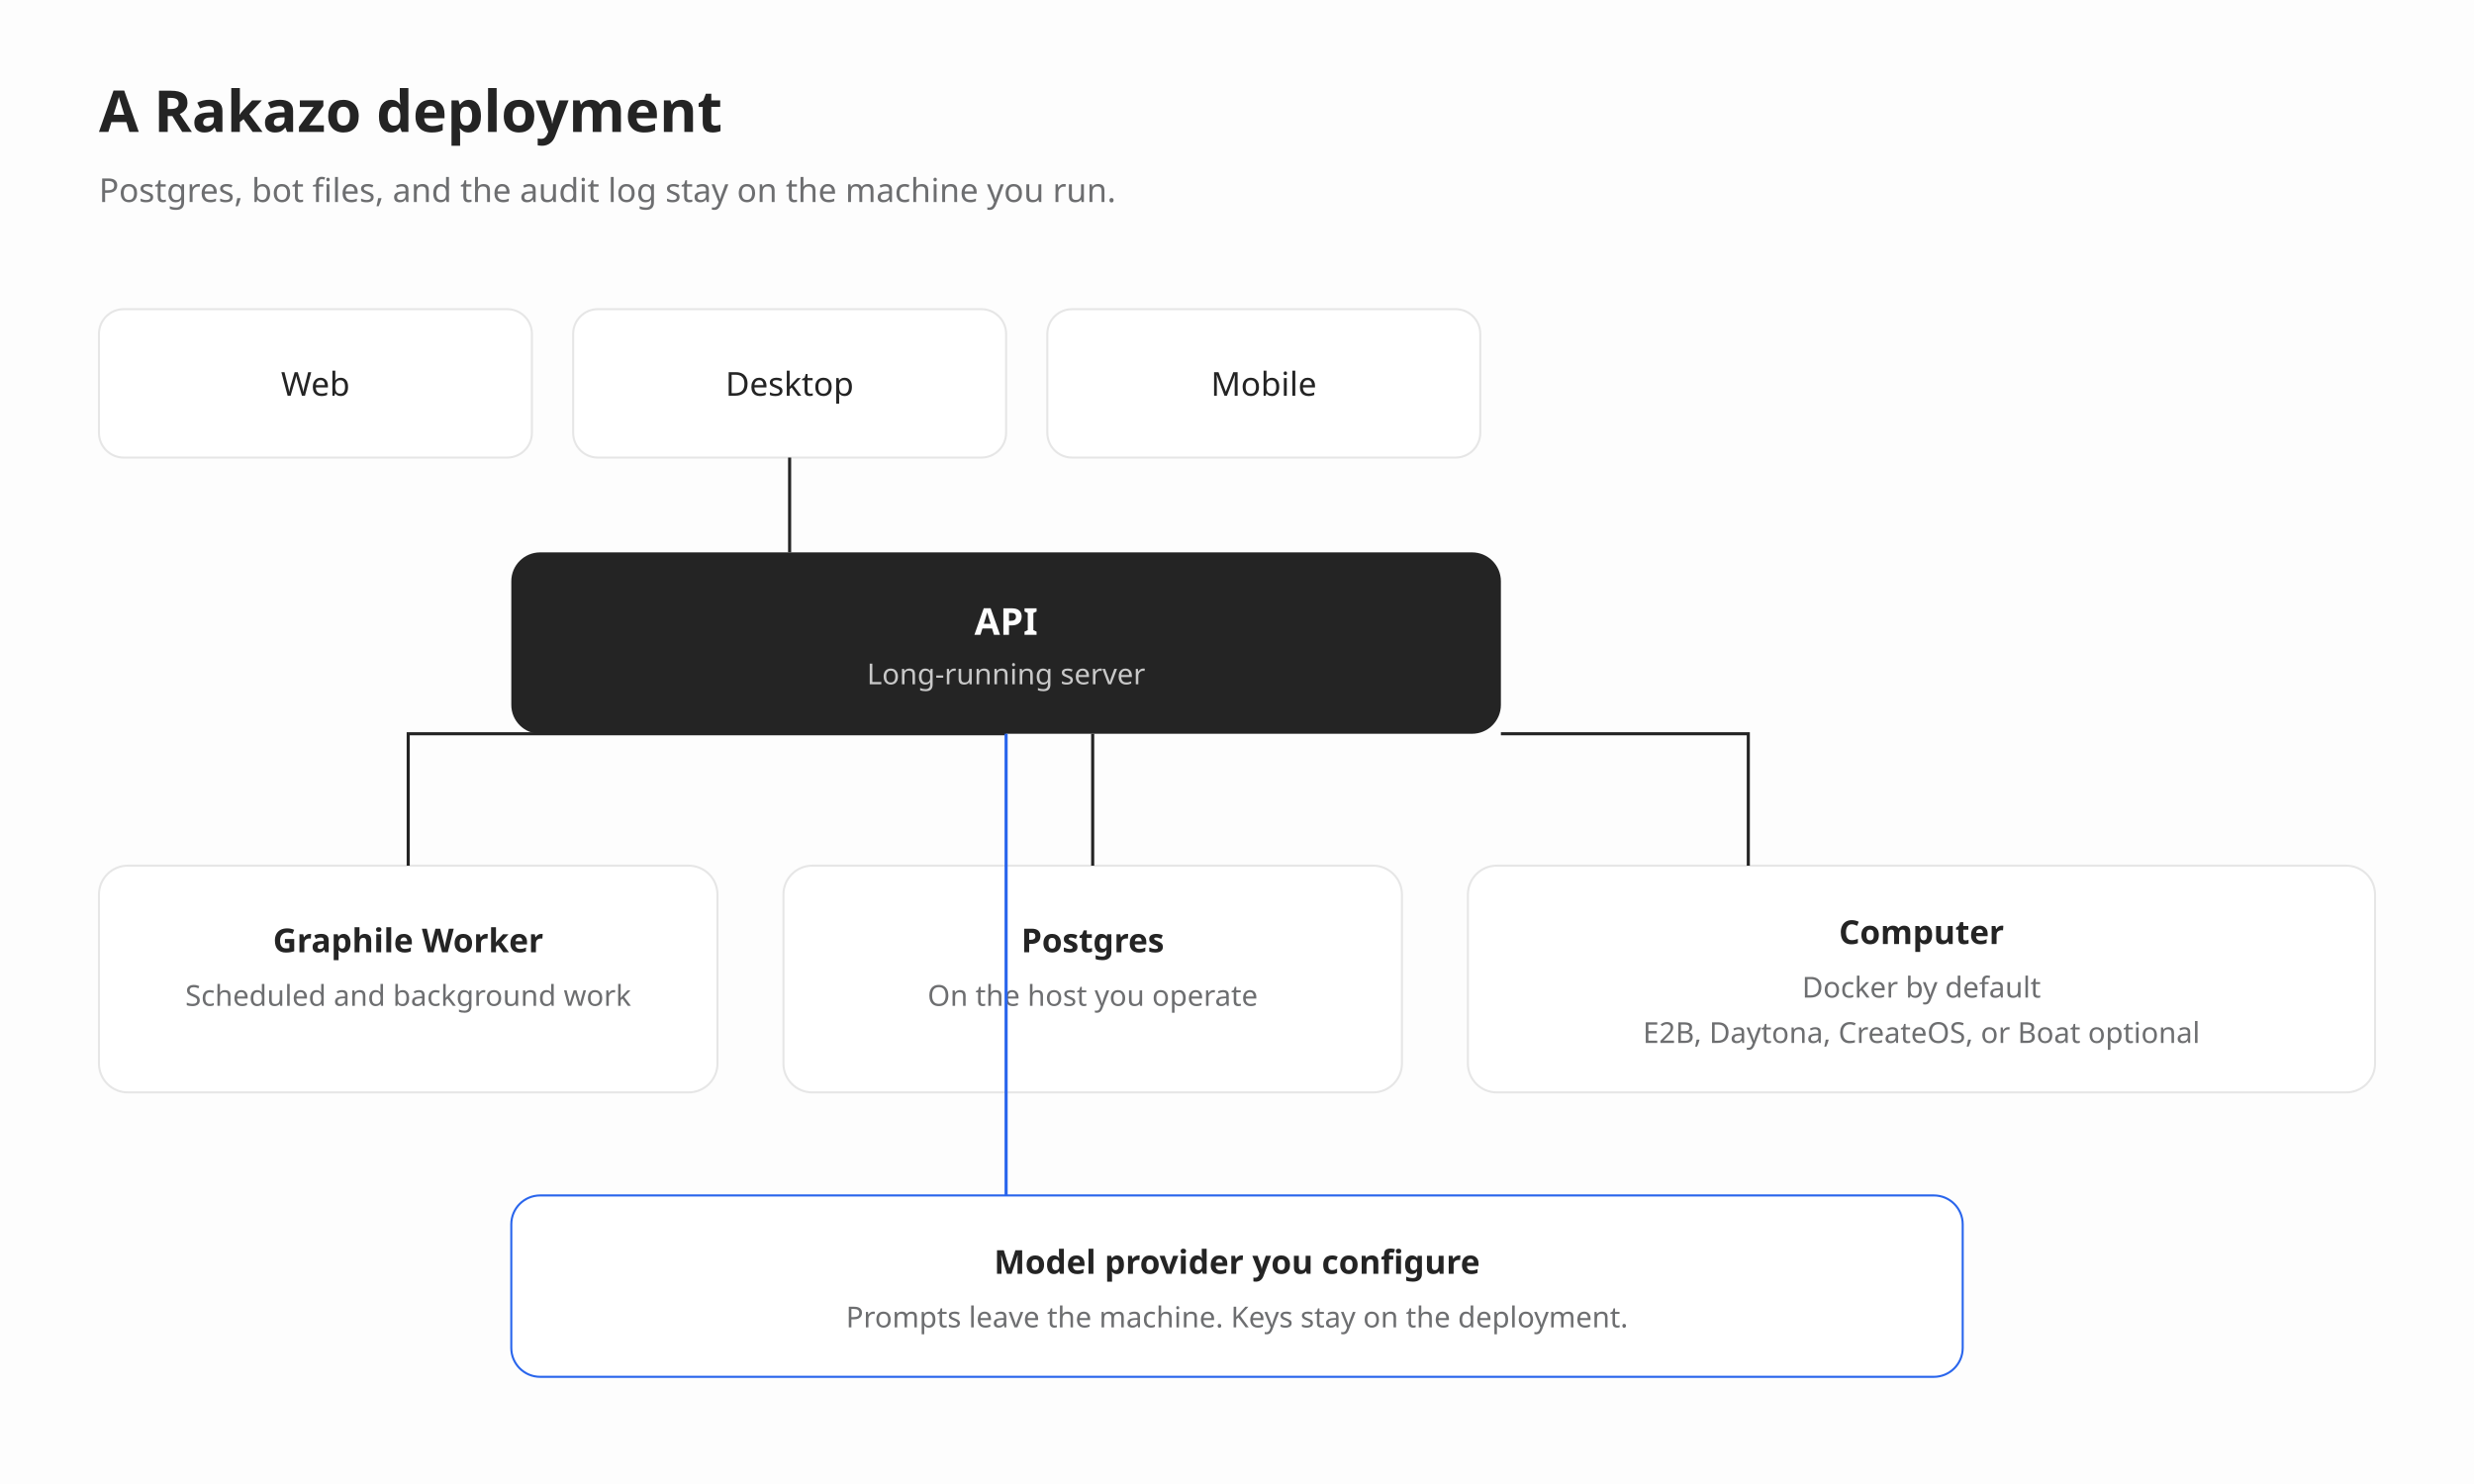
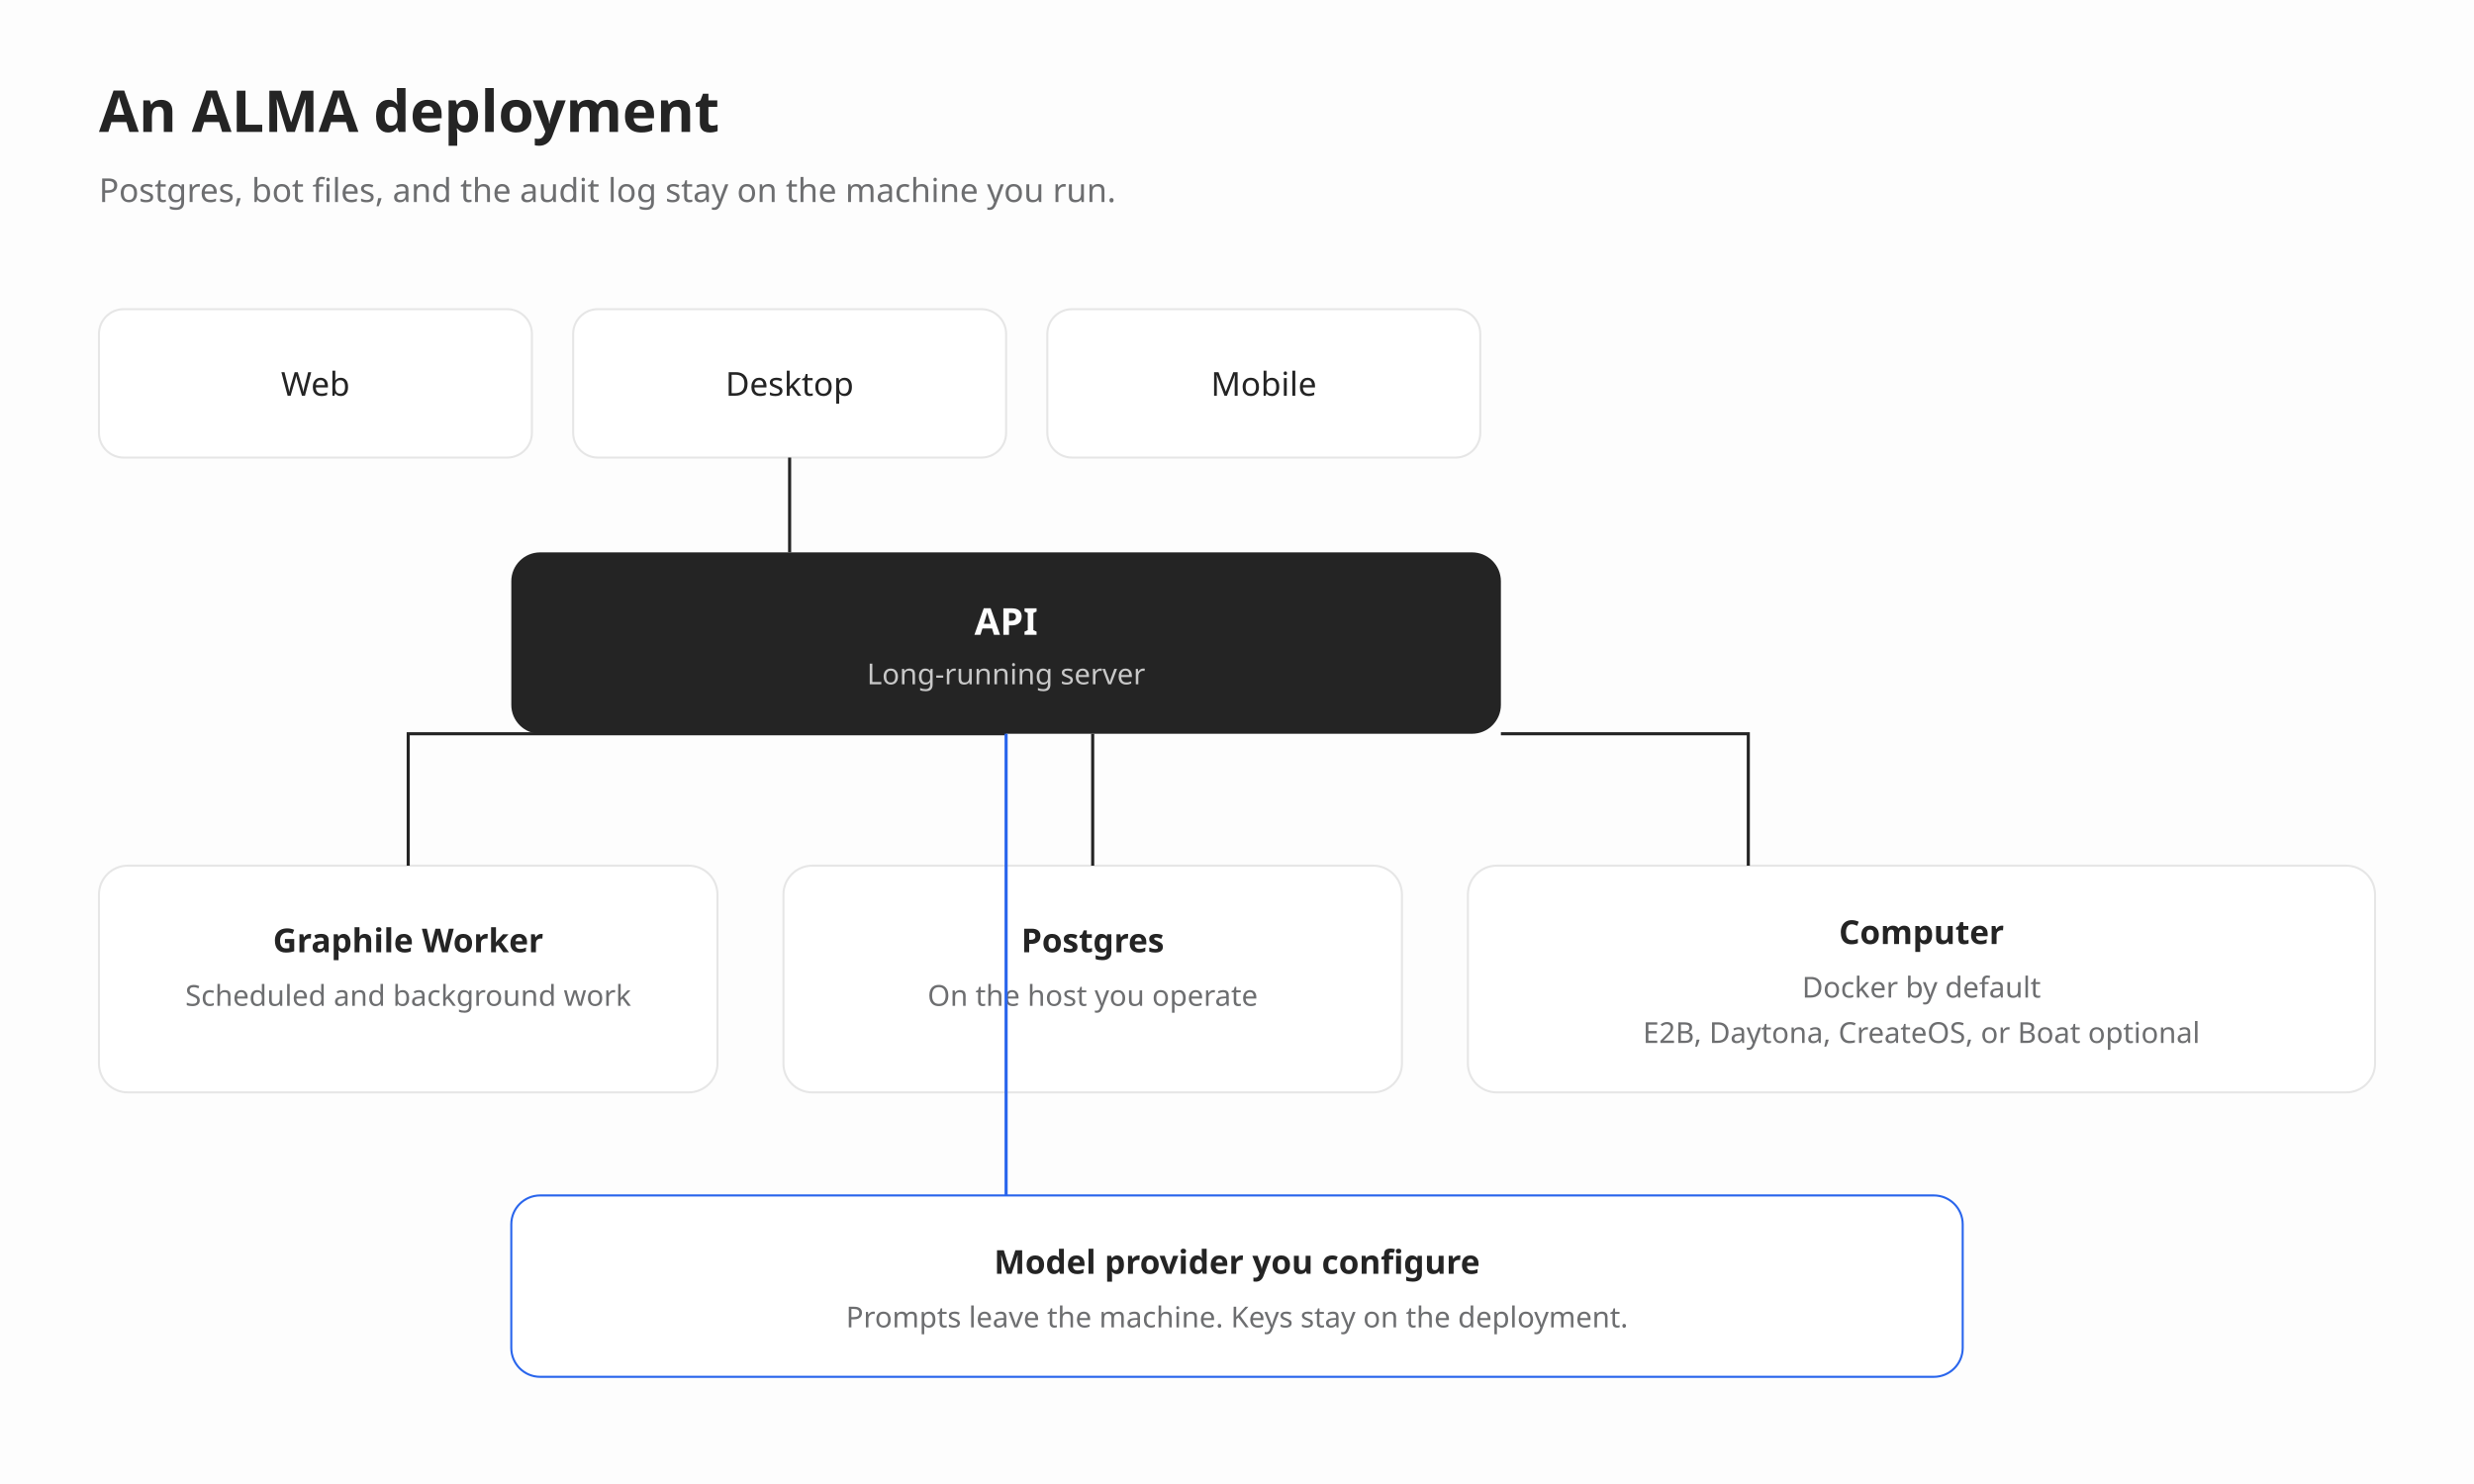
<svg xmlns="http://www.w3.org/2000/svg" width="1200" height="720" viewBox="0 0 1200 720" role="img" aria-labelledby="archTitle archDesc">
  <rect width="1200" height="720" fill="#fdfdfd" />
-   <text x="48" y="64" fill="#242424" font-family="Geist, ui-sans-serif, system-ui, sans-serif" font-size="28" font-weight="600">A Rakazo deployment</text>
+   <text x="48" y="64" fill="#242424" font-family="Geist, ui-sans-serif, system-ui, sans-serif" font-size="28" font-weight="600">An ALMA deployment</text>
  <text x="48" y="98" fill="#6d6e70" font-family="Geist, ui-sans-serif, system-ui, sans-serif" font-size="16">Postgres, bot files, and the audit log stay on the machine you run.</text>
  <g font-family="Geist, ui-sans-serif, system-ui, sans-serif" font-size="16" fill="#242424">
    <rect x="48" y="150" width="210" height="72" rx="12" fill="#ffffff" stroke="#e6e6e6" />
    <text x="153" y="192" text-anchor="middle">Web</text>
    <rect x="278" y="150" width="210" height="72" rx="12" fill="#ffffff" stroke="#e6e6e6" />
    <text x="383" y="192" text-anchor="middle">Desktop</text>
    <rect x="508" y="150" width="210" height="72" rx="12" fill="#ffffff" stroke="#e6e6e6" />
    <text x="613" y="192" text-anchor="middle">Mobile</text>
    <path d="M383 222 V268" stroke="#242424" stroke-width="1.5" fill="none" />
    <rect x="248" y="268" width="480" height="88" rx="14" fill="#242424" />
    <text x="488" y="308" text-anchor="middle" fill="#fdfdfd" font-size="18" font-weight="600">API</text>
    <text x="488" y="332" text-anchor="middle" fill="#c8c8c8" font-size="14">Long-running server</text>
    <rect x="48" y="420" width="300" height="110" rx="14" fill="#ffffff" stroke="#e6e6e6" />
    <text x="198" y="462" text-anchor="middle" font-weight="600">Graphile Worker</text>
    <text x="198" y="488" text-anchor="middle" fill="#6d6e70" font-size="14">Scheduled and background work</text>
    <rect x="380" y="420" width="300" height="110" rx="14" fill="#ffffff" stroke="#e6e6e6" />
    <text x="530" y="462" text-anchor="middle" font-weight="600">Postgres</text>
    <text x="530" y="488" text-anchor="middle" fill="#6d6e70" font-size="14">On the host you operate</text>
    <rect x="712" y="420" width="440" height="110" rx="14" fill="#ffffff" stroke="#e6e6e6" />
    <text x="932" y="458" text-anchor="middle" font-weight="600">Computer</text>
    <text x="932" y="484" text-anchor="middle" fill="#6d6e70" font-size="14">Docker by default</text>
    <text x="932" y="506" text-anchor="middle" fill="#6d6e70" font-size="14">E2B, Daytona, CreateOS, or Boat optional</text>
    <path d="M198 420 V356 H488" stroke="#242424" stroke-width="1.5" fill="none" />
    <path d="M530 420 V356" stroke="#242424" stroke-width="1.5" fill="none" />
    <path d="M848 420 V356 H728" stroke="#242424" stroke-width="1.5" fill="none" />
    <rect x="248" y="580" width="704" height="88" rx="14" fill="#ffffff" stroke="#2965ec" />
    <text x="600" y="618" text-anchor="middle" font-weight="600">Model provider you configure</text>
    <text x="600" y="644" text-anchor="middle" fill="#6d6e70" font-size="14">Prompts leave the machine. Keys stay on the deployment.</text>
    <path d="M488 356 V580" stroke="#2965ec" stroke-width="1.5" fill="none" />
  </g>
</svg>
